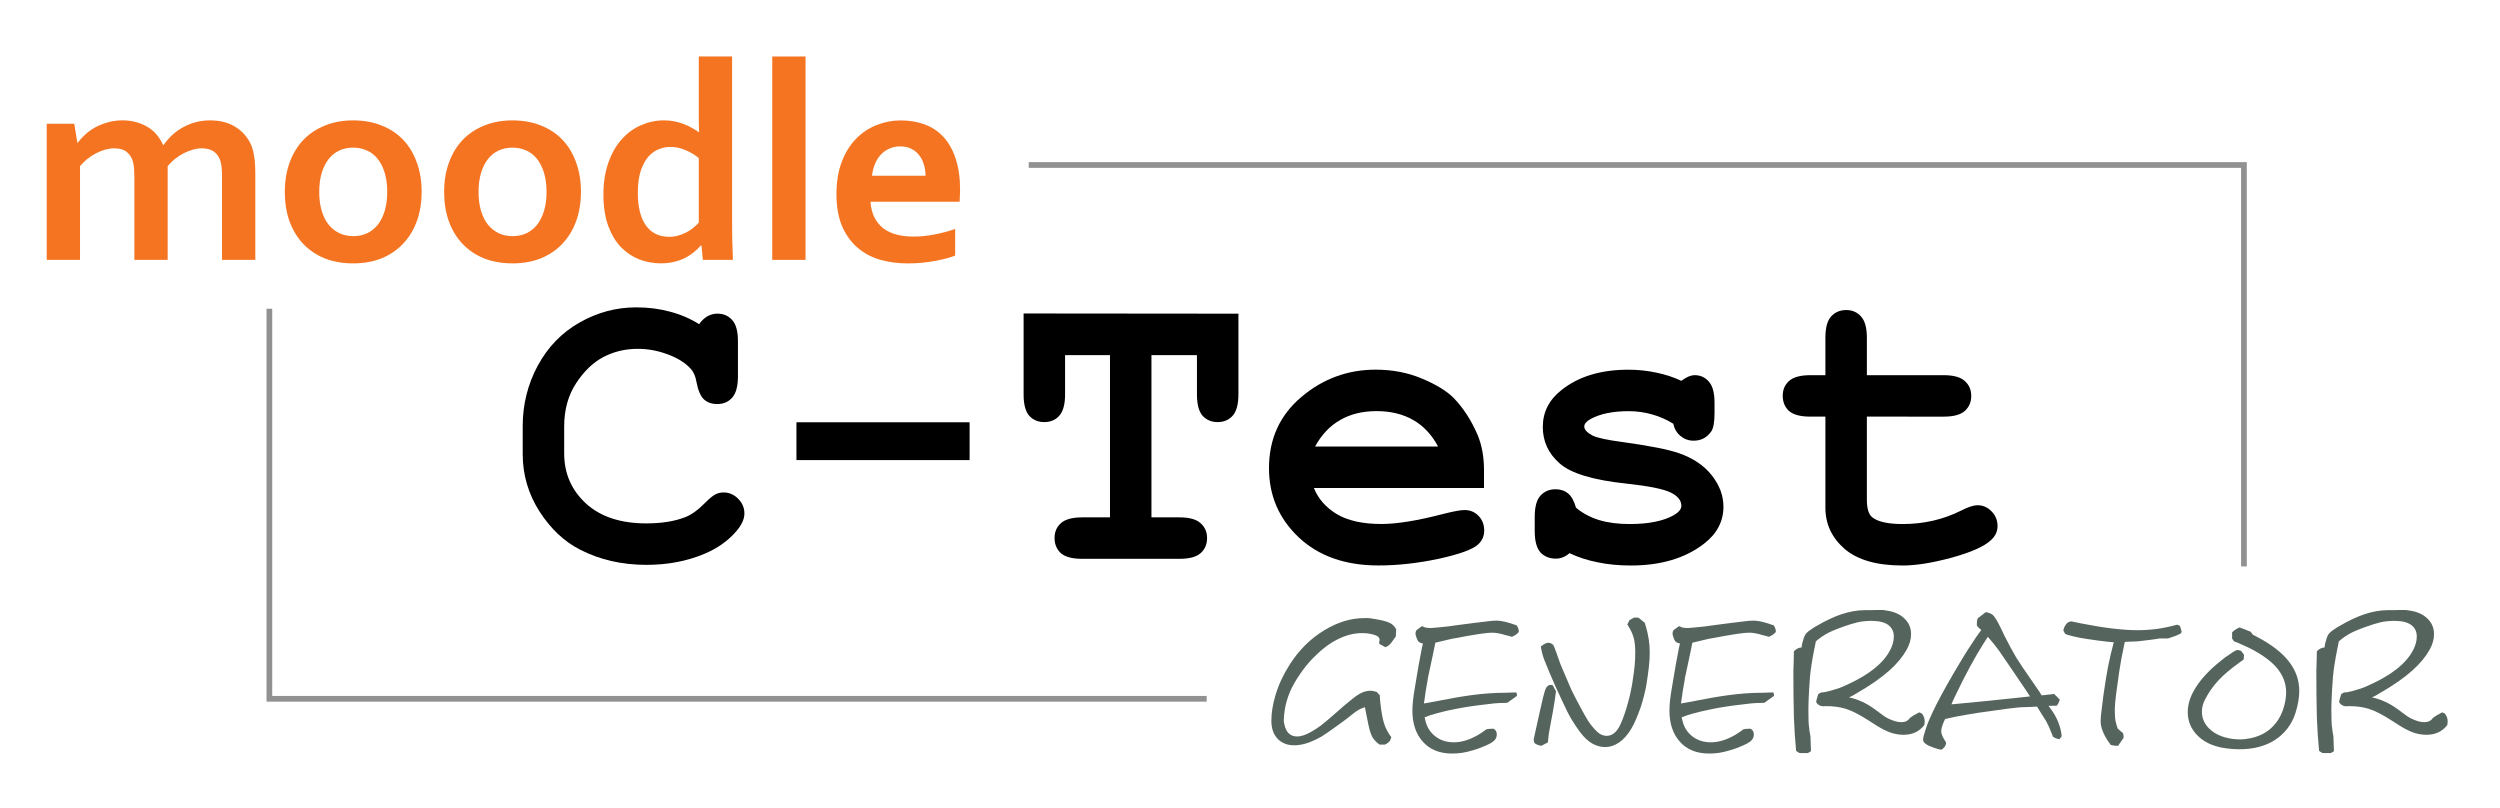
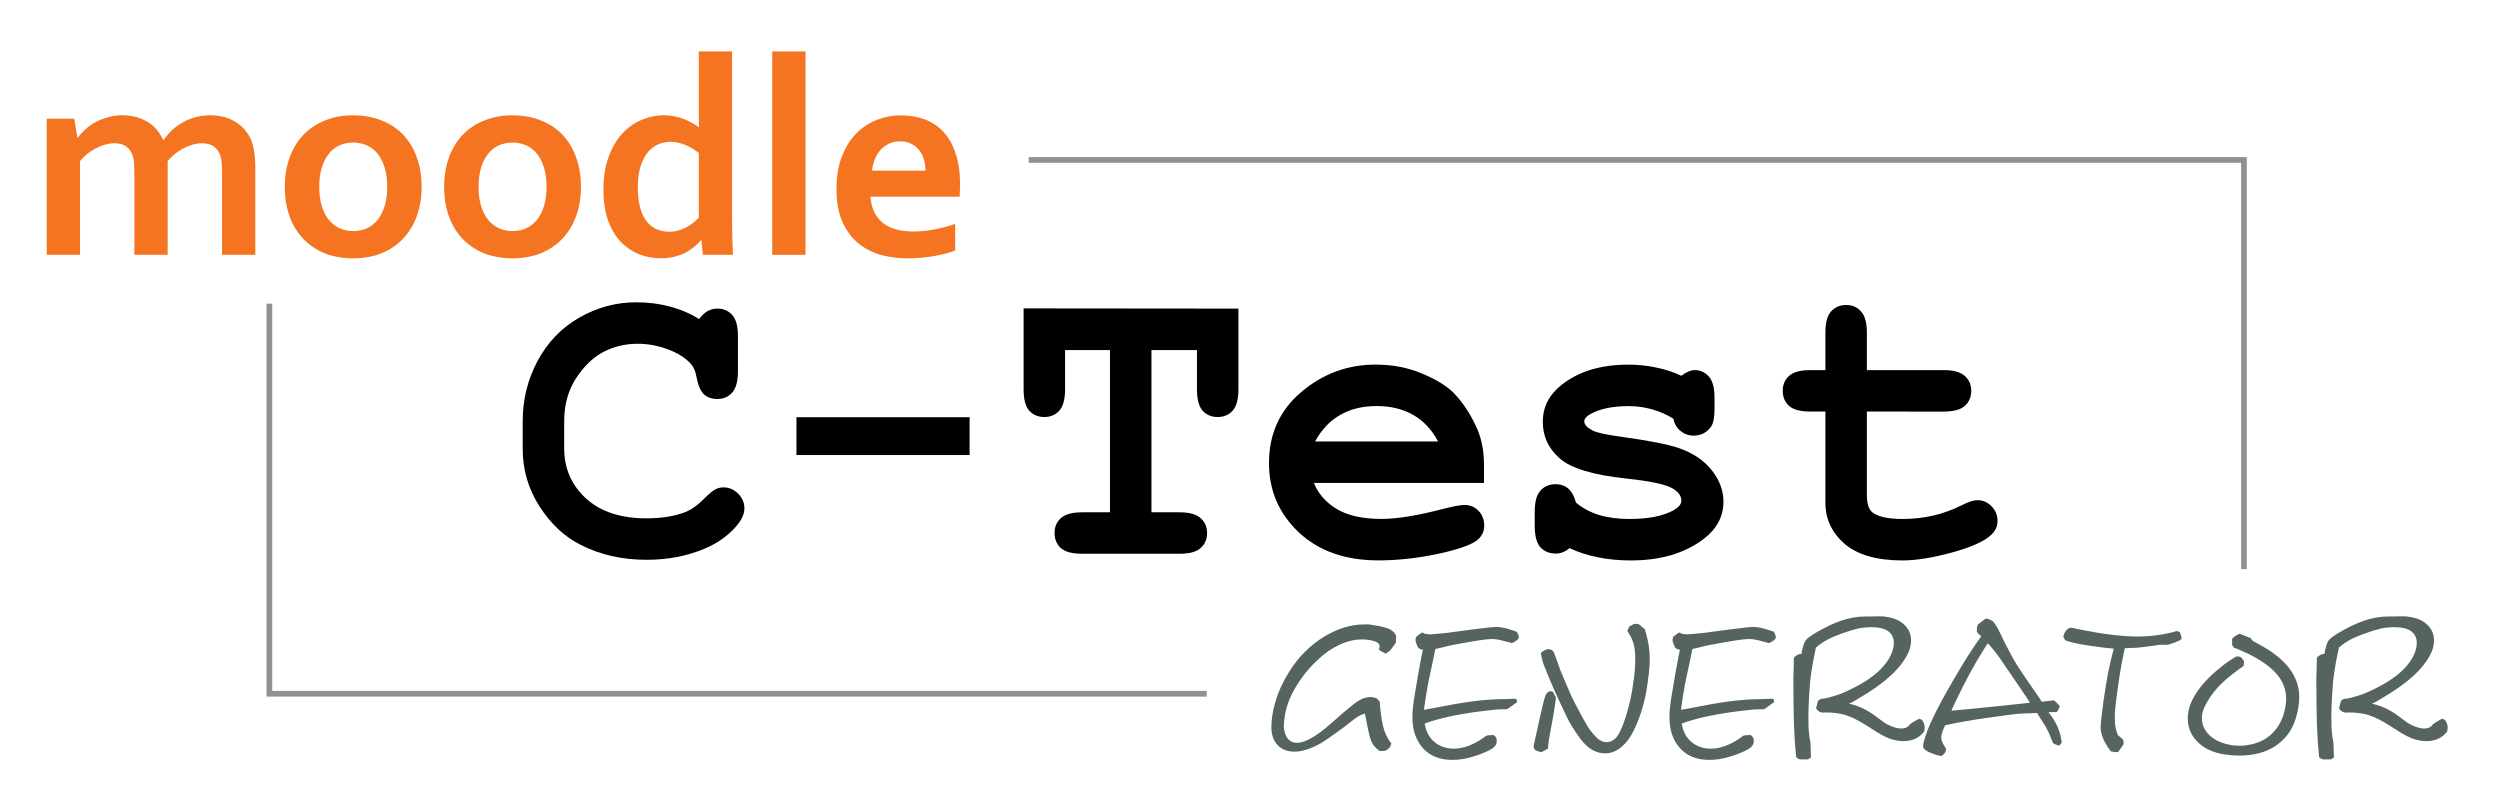
<svg xmlns="http://www.w3.org/2000/svg" width="306.57mm" height="98.995mm" version="1.1" viewBox="0 0 306.57 98.995">
  <g transform="translate(-38.43 -380.3)">
-     <g stroke-width=".265">
-       <g fill="#f47421" aria-label="moodle">
-         <path d="m65.656 402q0-0.534-0.034-0.999t-0.121-0.81q-0.189-0.758-0.741-1.223-0.551-0.465-1.55-0.482-0.534 0-1.102 0.155t-1.137 0.448q-0.551 0.276-1.068 0.689-0.5 0.396-0.913 0.896v11.489h-4.082v-10.163q0-0.534-0.034-0.999t-0.121-0.81q-0.189-0.758-0.741-1.223-0.534-0.465-1.55-0.482-0.534 0-1.102 0.155t-1.137 0.448q-0.551 0.276-1.068 0.689-0.5 0.396-0.913 0.896v11.489h-4.082v-16.692h3.376l0.379 2.325h0.069q0.362-0.517 0.913-1.016 0.551-0.5 1.24-0.878 0.706-0.379 1.533-0.603 0.844-0.241 1.774-0.241 1.654 0 2.963 0.741 1.326 0.723 2.015 2.274h0.069q0.482-0.672 1.068-1.223 0.603-0.551 1.326-0.947 0.723-0.396 1.55-0.62 0.844-0.224 1.792-0.224 1.792 0.017 2.997 0.758 1.223 0.723 1.878 1.998 0.172 0.327 0.293 0.723 0.121 0.379 0.189 0.861 0.086 0.482 0.121 1.068 0.034 0.586 0.034 1.344v10.353h-4.082z" />
-         <path d="m85.913 403.83q0-1.326-0.31-2.343-0.31-1.016-0.861-1.705-0.551-0.689-1.326-1.034t-1.688-0.345q-0.896 0-1.671 0.345-0.758 0.345-1.309 1.034-0.551 0.689-0.861 1.705-0.31 1.016-0.31 2.343t0.31 2.343q0.31 1.016 0.861 1.705 0.568 0.672 1.326 1.034 0.775 0.345 1.688 0.345t1.671-0.345q0.758-0.362 1.309-1.034 0.551-0.689 0.861-1.705 0.31-1.016 0.31-2.343zm4.22 0q0 1.964-0.586 3.583-0.586 1.619-1.688 2.773-1.085 1.154-2.635 1.791-1.55 0.62-3.462 0.62-1.964 0-3.531-0.62-1.55-0.637-2.635-1.791-1.085-1.154-1.671-2.773-0.568-1.619-0.568-3.583t0.586-3.583q0.586-1.619 1.671-2.773 1.102-1.154 2.653-1.774 1.55-0.637 3.462-0.637 1.964 0 3.514 0.637 1.567 0.62 2.653 1.774 1.085 1.154 1.654 2.773 0.586 1.619 0.586 3.583z" />
-         <path d="m105.45 403.83q0-1.326-0.31-2.343-0.31-1.016-0.861-1.705-0.551-0.689-1.326-1.034-0.775-0.345-1.688-0.345-0.896 0-1.671 0.345-0.758 0.345-1.309 1.034-0.551 0.689-0.861 1.705-0.31 1.016-0.31 2.343t0.31 2.343q0.31 1.016 0.861 1.705 0.568 0.672 1.326 1.034 0.775 0.345 1.688 0.345t1.671-0.345q0.758-0.362 1.309-1.034 0.551-0.689 0.861-1.705 0.31-1.016 0.31-2.343zm4.22 0q0 1.964-0.586 3.583-0.586 1.619-1.688 2.773-1.085 1.154-2.635 1.791-1.55 0.62-3.462 0.62-1.964 0-3.531-0.62-1.55-0.637-2.635-1.791-1.085-1.154-1.671-2.773-0.568-1.619-0.568-3.583t0.586-3.583q0.586-1.619 1.671-2.773 1.102-1.154 2.653-1.774 1.55-0.637 3.462-0.637 1.964 0 3.514 0.637 1.567 0.62 2.653 1.774 1.085 1.154 1.654 2.773 0.586 1.619 0.586 3.583z" />
-         <path d="m120.47 409.34q0.603 0 1.137-0.155 0.551-0.155 1.034-0.413 0.482-0.258 0.844-0.568 0.379-0.31 0.637-0.603v-7.924q-0.723-0.586-1.619-0.965-0.896-0.396-1.895-0.396-0.637 0-1.344 0.258-0.689 0.258-1.275 0.878-0.568 0.62-0.965 1.722-0.379 1.102-0.379 2.808 0 2.515 0.965 3.927 0.982 1.413 2.859 1.43zm-8.044-5.185q0-2.188 0.603-3.893 0.603-1.723 1.636-2.877 1.051-1.171 2.394-1.74 1.344-0.586 2.791-0.586 0.672 0 1.275 0.121 0.603 0.121 1.137 0.327 0.534 0.207 0.999 0.465 0.465 0.258 0.861 0.534h0.035q-0.017-0.345-0.035-0.965 0-0.637 0-1.378v-6.942h4.082v19.982q0 1.654 0.034 2.842t0.069 2.119h-3.686l-0.172-1.774h-0.069q-0.362 0.431-0.878 0.844-0.5 0.413-1.12 0.723-0.603 0.293-1.344 0.465-0.723 0.172-1.585 0.172-1.361 0-2.618-0.482-1.24-0.482-2.239-1.481-0.982-1.016-1.585-2.635-0.586-1.636-0.586-3.841z" />
-         <path d="m133.13 412.17v-24.943h4.082v24.943z" />
-         <path d="m150.46 409.31q1.189 0 2.481-0.241t2.618-0.689v3.256q-0.792 0.345-2.429 0.655-1.636 0.31-3.393 0.31-1.774 0-3.376-0.448-1.585-0.465-2.773-1.481t-1.895-2.635q-0.689-1.619-0.689-3.927 0-2.274 0.655-3.979t1.757-2.825 2.515-1.671q1.43-0.568 2.946-0.568 1.585 0 2.911 0.482 1.344 0.482 2.308 1.516 0.982 1.034 1.516 2.67 0.551 1.619 0.551 3.841-0.017 0.861-0.052 1.464h-10.938q0.086 1.154 0.517 1.981 0.431 0.81 1.12 1.326 0.706 0.5 1.636 0.741 0.93 0.224 2.015 0.224zm-1.636-11.059q-0.775 0-1.378 0.293-0.603 0.276-1.051 0.775-0.431 0.482-0.689 1.137-0.258 0.655-0.345 1.395h6.563q0-0.741-0.207-1.395-0.189-0.655-0.586-1.137-0.379-0.5-0.965-0.775-0.568-0.293-1.344-0.293z" />
-       </g>
-       <g aria-label="C-Test">
-         <path d="m124.16 420.05q0.471-0.645 1.017-0.967 0.571-0.322 1.215-0.322 1.116 0 1.811 0.769 0.719 0.769 0.719 2.604v4.316q0 1.835-0.719 2.629-0.695 0.769-1.811 0.769-1.017 0-1.637-0.571-0.62-0.571-0.918-2.133-0.174-1.042-0.695-1.612-1.017-1.116-2.853-1.786-1.811-0.67-3.646-0.67-2.282 0-4.192 0.992-1.91 0.992-3.373 3.225-1.464 2.232-1.464 5.308v3.299q0 3.671 2.654 6.127 2.679 2.456 7.417 2.456 2.828 0 4.787-0.769 1.141-0.446 2.431-1.761 0.794-0.794 1.24-1.017 0.446-0.248 1.017-0.248 1.017 0 1.786 0.769 0.769 0.769 0.769 1.811 0 1.042-1.042 2.232-1.513 1.736-3.894 2.728-3.2 1.339-7.069 1.339-4.514 0-8.136-1.86-2.927-1.488-4.986-4.688-2.059-3.225-2.059-7.02v-3.448q0-3.969 1.835-7.392 1.86-3.448 5.135-5.308 3.274-1.86 6.945-1.86 2.208 0 4.118 0.521 1.935 0.496 3.597 1.538z" />
-         <path d="m157.33 436.72h-21.233v-4.638h21.233z" />
-         <path d="m179.63 423.85v19.893h3.423q1.836 0 2.604 0.719 0.794 0.695 0.794 1.835 0 1.116-0.794 1.836-0.769 0.695-2.604 0.695h-11.906q-1.836 0-2.629-0.695-0.769-0.719-0.769-1.86 0-1.116 0.769-1.811 0.794-0.719 2.629-0.719h3.398v-19.893h-5.507v4.812q0 1.836-0.719 2.629-0.695 0.769-1.836 0.769-1.116 0-1.836-0.769-0.695-0.794-0.695-2.629v-9.922l26.343 0.025v9.897q0 1.836-0.719 2.629-0.695 0.769-1.835 0.769-1.116 0-1.836-0.769-0.695-0.794-0.695-2.629v-4.812z" />
-         <path d="m220.41 440.14h-20.861q0.794 1.984 2.803 3.2 2.034 1.215 5.482 1.215 2.828 0 7.516-1.215 1.935-0.496 2.679-0.496 1.017 0 1.712 0.719t0.695 1.811q0 0.992-0.744 1.687-0.992 0.918-4.837 1.761-3.845 0.819-7.392 0.819-6.102 0-9.773-3.448-3.646-3.448-3.646-8.483 0-5.358 3.944-8.706 3.969-3.373 9.128-3.373 3.101 0 5.68 1.091 2.604 1.091 3.869 2.356 1.786 1.836 2.952 4.539 0.794 1.885 0.794 4.366zm-5.631-5.085q-1.166-2.183-3.051-3.249-1.885-1.091-4.49-1.091-2.58 0-4.465 1.091-1.885 1.067-3.076 3.249z" />
-         <path d="m243.62 432.26q-1.24-0.769-2.604-1.141-1.364-0.397-2.853-0.397-2.952 0-4.688 0.967-0.769 0.422-0.769 0.918 0 0.571 1.042 1.116 0.794 0.397 3.547 0.769 5.06 0.695 7.045 1.389 2.604 0.918 4.018 2.728 1.414 1.811 1.414 3.82 0 2.728-2.406 4.564-3.448 2.654-8.954 2.654-2.208 0-4.093-0.397-1.86-0.372-3.423-1.116-0.372 0.322-0.794 0.496-0.422 0.174-0.868 0.174-1.191 0-1.91-0.769-0.695-0.794-0.695-2.629v-1.712q0-1.835 0.695-2.604 0.719-0.794 1.86-0.794 0.918 0 1.538 0.521 0.62 0.496 0.967 1.736 1.166 0.992 2.803 1.513 1.637 0.496 3.77 0.496 3.498 0 5.432-1.091 0.918-0.546 0.918-1.141 0-0.992-1.315-1.637-1.315-0.645-5.432-1.091-6.127-0.645-8.186-2.481-2.059-1.811-2.059-4.465 0-2.728 2.307-4.539 3.125-2.481 8.186-2.481 1.761 0 3.373 0.347 1.637 0.322 3.125 1.017 0.471-0.347 0.868-0.521 0.422-0.174 0.769-0.174 1.042 0 1.736 0.794 0.695 0.769 0.695 2.604v1.24q0 1.662-0.397 2.257-0.794 1.141-2.158 1.141-0.918 0-1.612-0.571-0.695-0.571-0.893-1.513z" />
-         <path d="m267.36 431.39v10.195q0 1.637 0.67 2.158 1.042 0.819 3.721 0.819 3.894 0 7.193-1.662 1.265-0.645 1.984-0.645 0.992 0 1.712 0.744 0.744 0.744 0.744 1.811 0 0.992-0.794 1.712-1.215 1.166-4.812 2.158-3.572 0.967-6.027 0.967-4.738 0-7.119-2.034-2.356-2.059-2.356-5.035v-11.187h-1.835q-1.836 0-2.629-0.695-0.769-0.719-0.769-1.86 0-1.116 0.769-1.811 0.794-0.719 2.629-0.719h1.835v-4.589q0-1.836 0.695-2.604 0.719-0.794 1.86-0.794 1.116 0 1.811 0.794 0.719 0.769 0.719 2.604v4.589h9.401q1.836 0 2.604 0.719 0.794 0.695 0.794 1.836 0 1.116-0.794 1.836-0.769 0.695-2.604 0.695z" />
-       </g>
-       <g aria-label="GENERATOR" style="fill: #56645e;">
+     <g transform="translate(0 -.62134)" fill="#f47421" stroke-width=".265" aria-label="moodle">
+       <path d="m65.656 402q0-0.534-0.034-0.999t-0.121-0.81q-0.189-0.758-0.741-1.223-0.551-0.465-1.55-0.482-0.534 0-1.102 0.155t-1.137 0.448q-0.551 0.276-1.068 0.689-0.5 0.396-0.913 0.896v11.489h-4.082v-10.163q0-0.534-0.034-0.999t-0.121-0.81q-0.189-0.758-0.741-1.223-0.534-0.465-1.55-0.482-0.534 0-1.102 0.155t-1.137 0.448q-0.551 0.276-1.068 0.689-0.5 0.396-0.913 0.896v11.489h-4.082v-16.692h3.376l0.379 2.325h0.069q0.362-0.517 0.913-1.016 0.551-0.5 1.24-0.878 0.706-0.379 1.533-0.603 0.844-0.241 1.774-0.241 1.654 0 2.963 0.741 1.326 0.723 2.015 2.274h0.069q0.482-0.672 1.068-1.223 0.603-0.551 1.326-0.947 0.723-0.396 1.55-0.62 0.844-0.224 1.792-0.224 1.792 0.017 2.997 0.758 1.223 0.723 1.878 1.998 0.172 0.327 0.293 0.723 0.121 0.379 0.189 0.861 0.086 0.482 0.121 1.068 0.034 0.586 0.034 1.344v10.353h-4.082z" />
+       <path d="m85.913 403.83q0-1.326-0.31-2.343-0.31-1.016-0.861-1.705-0.551-0.689-1.326-1.034t-1.688-0.345q-0.896 0-1.671 0.345-0.758 0.345-1.309 1.034-0.551 0.689-0.861 1.705-0.31 1.016-0.31 2.343t0.31 2.343q0.31 1.016 0.861 1.705 0.568 0.672 1.326 1.034 0.775 0.345 1.688 0.345t1.671-0.345q0.758-0.362 1.309-1.034 0.551-0.689 0.861-1.705 0.31-1.016 0.31-2.343zm4.22 0q0 1.964-0.586 3.583-0.586 1.619-1.688 2.773-1.085 1.154-2.635 1.791-1.55 0.62-3.462 0.62-1.964 0-3.531-0.62-1.55-0.637-2.635-1.791-1.085-1.154-1.671-2.773-0.568-1.619-0.568-3.583t0.586-3.583q0.586-1.619 1.671-2.773 1.102-1.154 2.653-1.774 1.55-0.637 3.462-0.637 1.964 0 3.514 0.637 1.567 0.62 2.653 1.774 1.085 1.154 1.654 2.773 0.586 1.619 0.586 3.583z" />
+       <path d="m105.45 403.83q0-1.326-0.31-2.343-0.31-1.016-0.861-1.705-0.551-0.689-1.326-1.034-0.775-0.345-1.688-0.345-0.896 0-1.671 0.345-0.758 0.345-1.309 1.034-0.551 0.689-0.861 1.705-0.31 1.016-0.31 2.343t0.31 2.343q0.31 1.016 0.861 1.705 0.568 0.672 1.326 1.034 0.775 0.345 1.688 0.345t1.671-0.345q0.758-0.362 1.309-1.034 0.551-0.689 0.861-1.705 0.31-1.016 0.31-2.343zm4.22 0q0 1.964-0.586 3.583-0.586 1.619-1.688 2.773-1.085 1.154-2.635 1.791-1.55 0.62-3.462 0.62-1.964 0-3.531-0.62-1.55-0.637-2.635-1.791-1.085-1.154-1.671-2.773-0.568-1.619-0.568-3.583t0.586-3.583q0.586-1.619 1.671-2.773 1.102-1.154 2.653-1.774 1.55-0.637 3.462-0.637 1.964 0 3.514 0.637 1.567 0.62 2.653 1.774 1.085 1.154 1.654 2.773 0.586 1.619 0.586 3.583z" />
+       <path d="m120.47 409.34q0.603 0 1.137-0.155 0.551-0.155 1.034-0.413 0.482-0.258 0.844-0.568 0.379-0.31 0.637-0.603v-7.924q-0.723-0.586-1.619-0.965-0.896-0.396-1.895-0.396-0.637 0-1.344 0.258-0.689 0.258-1.275 0.878-0.568 0.62-0.965 1.722-0.379 1.102-0.379 2.808 0 2.515 0.965 3.927 0.982 1.413 2.859 1.43zm-8.044-5.185q0-2.188 0.603-3.893 0.603-1.723 1.636-2.877 1.051-1.171 2.394-1.74 1.344-0.586 2.791-0.586 0.672 0 1.275 0.121 0.603 0.121 1.137 0.327 0.534 0.207 0.999 0.465 0.465 0.258 0.861 0.534h0.035q-0.017-0.345-0.035-0.965 0-0.637 0-1.378v-6.942h4.082v19.982q0 1.654 0.034 2.842t0.069 2.119h-3.686l-0.172-1.774h-0.069q-0.362 0.431-0.878 0.844-0.5 0.413-1.12 0.723-0.603 0.293-1.344 0.465-0.723 0.172-1.585 0.172-1.361 0-2.618-0.482-1.24-0.482-2.239-1.481-0.982-1.016-1.585-2.635-0.586-1.636-0.586-3.841z" />
+       <path d="m133.13 412.17v-24.943h4.082v24.943z" />
+       <path d="m150.46 409.31q1.189 0 2.481-0.241t2.618-0.689v3.256q-0.792 0.345-2.429 0.655-1.636 0.31-3.393 0.31-1.774 0-3.376-0.448-1.585-0.465-2.773-1.481t-1.895-2.635q-0.689-1.619-0.689-3.927 0-2.274 0.655-3.979t1.757-2.825 2.515-1.671q1.43-0.568 2.946-0.568 1.585 0 2.911 0.482 1.344 0.482 2.308 1.516 0.982 1.034 1.516 2.67 0.551 1.619 0.551 3.841-0.017 0.861-0.052 1.464h-10.938q0.086 1.154 0.517 1.981 0.431 0.81 1.12 1.326 0.706 0.5 1.636 0.741 0.93 0.224 2.015 0.224zm-1.636-11.059q-0.775 0-1.378 0.293-0.603 0.276-1.051 0.775-0.431 0.482-0.689 1.137-0.258 0.655-0.345 1.395h6.563q0-0.741-0.207-1.395-0.189-0.655-0.586-1.137-0.379-0.5-0.965-0.775-0.568-0.293-1.344-0.293z" />
+     </g>
+     <g transform="translate(0 -.62134)" stroke-width=".265" aria-label="C-Test">
+       <path d="m124.16 420.05q0.471-0.645 1.017-0.967 0.571-0.322 1.215-0.322 1.116 0 1.811 0.769 0.719 0.769 0.719 2.604v4.316q0 1.835-0.719 2.629-0.695 0.769-1.811 0.769-1.017 0-1.637-0.571-0.62-0.571-0.918-2.133-0.174-1.042-0.695-1.612-1.017-1.116-2.853-1.786-1.811-0.67-3.646-0.67-2.282 0-4.192 0.992-1.91 0.992-3.373 3.225-1.464 2.232-1.464 5.308v3.299q0 3.671 2.654 6.127 2.679 2.456 7.417 2.456 2.828 0 4.787-0.769 1.141-0.446 2.431-1.761 0.794-0.794 1.24-1.017 0.446-0.248 1.017-0.248 1.017 0 1.786 0.769 0.769 0.769 0.769 1.811 0 1.042-1.042 2.232-1.513 1.736-3.894 2.728-3.2 1.339-7.069 1.339-4.514 0-8.136-1.86-2.927-1.488-4.986-4.688-2.059-3.225-2.059-7.02v-3.448q0-3.969 1.835-7.392 1.86-3.448 5.135-5.308 3.274-1.86 6.945-1.86 2.208 0 4.118 0.521 1.935 0.496 3.597 1.538z" />
+       <path d="m157.33 436.72h-21.233v-4.638h21.233z" />
+       <path d="m179.63 423.85v19.893h3.423q1.836 0 2.604 0.719 0.794 0.695 0.794 1.835 0 1.116-0.794 1.836-0.769 0.695-2.604 0.695h-11.906q-1.836 0-2.629-0.695-0.769-0.719-0.769-1.86 0-1.116 0.769-1.811 0.794-0.719 2.629-0.719h3.398v-19.893h-5.507v4.812q0 1.836-0.719 2.629-0.695 0.769-1.836 0.769-1.116 0-1.836-0.769-0.695-0.794-0.695-2.629v-9.922l26.343 0.025v9.897q0 1.836-0.719 2.629-0.695 0.769-1.835 0.769-1.116 0-1.836-0.769-0.695-0.794-0.695-2.629v-4.812z" />
+       <path d="m220.41 440.14h-20.861q0.794 1.984 2.803 3.2 2.034 1.215 5.482 1.215 2.828 0 7.516-1.215 1.935-0.496 2.679-0.496 1.017 0 1.712 0.719t0.695 1.811q0 0.992-0.744 1.687-0.992 0.918-4.837 1.761-3.845 0.819-7.392 0.819-6.102 0-9.773-3.448-3.646-3.448-3.646-8.483 0-5.358 3.944-8.706 3.969-3.373 9.128-3.373 3.101 0 5.68 1.091 2.604 1.091 3.869 2.356 1.786 1.836 2.952 4.539 0.794 1.885 0.794 4.366zm-5.631-5.085q-1.166-2.183-3.051-3.249-1.885-1.091-4.49-1.091-2.58 0-4.465 1.091-1.885 1.067-3.076 3.249z" />
+       <path d="m243.62 432.26q-1.24-0.769-2.604-1.141-1.364-0.397-2.853-0.397-2.952 0-4.688 0.967-0.769 0.422-0.769 0.918 0 0.571 1.042 1.116 0.794 0.397 3.547 0.769 5.06 0.695 7.045 1.389 2.604 0.918 4.018 2.728 1.414 1.811 1.414 3.82 0 2.728-2.406 4.564-3.448 2.654-8.954 2.654-2.208 0-4.093-0.397-1.86-0.372-3.423-1.116-0.372 0.322-0.794 0.496-0.422 0.174-0.868 0.174-1.191 0-1.91-0.769-0.695-0.794-0.695-2.629v-1.712q0-1.835 0.695-2.604 0.719-0.794 1.86-0.794 0.918 0 1.538 0.521 0.62 0.496 0.967 1.736 1.166 0.992 2.803 1.513 1.637 0.496 3.77 0.496 3.498 0 5.432-1.091 0.918-0.546 0.918-1.141 0-0.992-1.315-1.637-1.315-0.645-5.432-1.091-6.127-0.645-8.186-2.481-2.059-1.811-2.059-4.465 0-2.728 2.307-4.539 3.125-2.481 8.186-2.481 1.761 0 3.373 0.347 1.637 0.322 3.125 1.017 0.471-0.347 0.868-0.521 0.422-0.174 0.769-0.174 1.042 0 1.736 0.794 0.695 0.769 0.695 2.604v1.24q0 1.662-0.397 2.257-0.794 1.141-2.158 1.141-0.918 0-1.612-0.571-0.695-0.571-0.893-1.513z" />
+       <path d="m267.36 431.39v10.195q0 1.637 0.67 2.158 1.042 0.819 3.721 0.819 3.894 0 7.193-1.662 1.265-0.645 1.984-0.645 0.992 0 1.712 0.744 0.744 0.744 0.744 1.811 0 0.992-0.794 1.712-1.215 1.166-4.812 2.158-3.572 0.967-6.027 0.967-4.738 0-7.119-2.034-2.356-2.059-2.356-5.035v-11.187h-1.835q-1.836 0-2.629-0.695-0.769-0.719-0.769-1.86 0-1.116 0.769-1.811 0.794-0.719 2.629-0.719h1.835v-4.589q0-1.836 0.695-2.604 0.719-0.794 1.86-0.794 1.116 0 1.811 0.794 0.719 0.769 0.719 2.604v4.589h9.401q1.836 0 2.604 0.719 0.794 0.695 0.794 1.836 0 1.116-0.794 1.836-0.769 0.695-2.604 0.695z" />
+     </g>
+     <g>
+       <g transform="translate(0 .77667)" fill="#56645e" stroke-width=".265" aria-label="GENERATOR">
        <path d="m209.64 457.47-0.042 0.868-0.572 0.804-0.212 0.233-0.127 0.085-0.148 0.106-0.106 0.042-0.106 0.064-0.762-0.423-0.021-0.169 0.042-0.127q0.085-0.402-0.191-0.593-0.254-0.212-1.079-0.36-0.423-0.064-0.868-0.064-1.46 0-2.985 0.762-1.503 0.741-3.069 2.349-0.868 0.91-1.566 1.947-0.783 1.143-1.228 2.18-0.423 1.037-0.593 1.99-0.148 0.931-0.148 1.397 0 0.296 0.064 0.529 0.296 1.524 1.587 1.524 0.72 0 1.778-0.614 0.593-0.339 1.101-0.72t1.524-1.27l1.206-1.058 0.275-0.233 0.826-0.677q0.995-0.826 1.714-0.974 0.296-0.064 0.529-0.064 0.127 0 0.275 0.021 0.042 0 0.296 0.064l0.254 0.085 0.064 0.085 0.085 0.106 0.085 0.085 0.106 0.085 0.021 0.423 0.064 0.656q0.169 1.545 0.466 2.477 0.318 0.91 0.868 1.609l-0.169 0.445-0.254 0.254-0.36 0.212h-0.656q-0.55-0.381-0.868-0.889-0.296-0.529-0.508-1.566l-0.36-1.778-0.064-0.36q-0.318 0.106-0.55 0.212-0.233 0.106-0.635 0.381l-0.889 0.699-0.381 0.296-0.931 0.677q-1.27 0.931-1.968 1.355-0.699 0.402-1.418 0.677-1.016 0.381-1.863 0.381-1.312 0-2.074-0.804-0.762-0.804-0.762-2.201 0-1.439 0.487-3.09 0.572-1.947 1.736-3.768 1.693-2.688 4.276-4.255 2.455-1.482 4.889-1.482 0.275 0 0.466 0 0.212 0 0.656 0.085 1.397 0.212 1.968 0.487 0.572 0.275 0.826 0.804z" />
        <path d="m212.92 459.2q-0.318-0.021-0.55-0.233l-0.064-0.085-0.042-0.085-0.064-0.127-0.106-0.296q-0.085-0.233-0.085-0.402 0-0.212 0.127-0.402l0.635-0.466h0.148l0.127 0.085q0.296 0.127 0.826 0.127l0.508-0.042 0.254-0.021 0.868-0.085 0.593-0.064 0.593-0.085 2.561-0.339 0.381-0.042 1.397-0.169q0.55-0.064 0.931-0.064 0.741 0 1.99 0.423l0.487 0.169 0.169 0.339 0.085 0.36-0.064 0.169-0.191 0.169q-0.106 0.085-0.191 0.148-0.064 0.042-0.402 0.212l-0.36-0.106-0.593-0.148-0.275-0.085q-0.381-0.085-0.635-0.127t-0.635-0.042q-0.91 0-4.36 0.656-0.55 0.085-1.122 0.233-0.55 0.127-1.418 0.339l-0.254 1.249-0.656 3.069-0.064 0.423q-0.191 0.974-0.423 2.709l0.953-0.169q3.09-0.614 4.847-0.847 2.18-0.296 4.149-0.296l1.228-0.042 0.127 0.021 0.064 0.042 0.042 0.36-1.185 0.847-0.339 0.021h-0.212q-0.572 0-1.143 0.064-0.55 0.064-0.889 0.106-2.095 0.233-3.81 0.572-1.693 0.339-2.985 0.741l-0.296 0.106-0.466 0.169 0.064 0.275q0.254 1.27 1.206 2.032t2.307 0.762q1.418 0 2.985-0.91l0.593-0.381 0.233-0.169 0.169-0.127q0.148-0.042 0.423-0.064 0.296-0.021 0.445-0.021 0.423 0.191 0.423 0.72 0 0.148-0.064 0.36-0.064 0.191-0.233 0.36-0.148 0.169-0.529 0.381-0.148 0.085-0.529 0.254-0.804 0.36-1.566 0.572-0.762 0.233-1.355 0.318-0.593 0.085-1.206 0.085-2.286 0-3.577-1.439t-1.291-3.81q0-1.101 0.296-2.794 0.296-1.714 0.487-2.879l0.296-1.566 0.085-0.445z" />
        <path d="m226.53 470.83 0.699-3.154q0.487-2.244 0.699-2.815 0.233-0.572 0.656-0.572 0.191 0 0.296 0.085l0.064 0.148 0.085 0.169 0.212 0.381-0.169 1.206q-0.233 1.46-0.445 2.519-0.191 1.037-0.275 1.524l-0.106 1.016-0.804 0.423-0.127-0.021q-0.487-0.127-0.656-0.275-0.148-0.127-0.148-0.445v-0.106zm0.847-11.24 0.106-0.085q0.466-0.381 0.826-0.381 0.254 0 0.508 0.191l0.106 0.106 0.148 0.339 0.085 0.233 0.127 0.339 0.487 1.376 0.699 1.651q0.402 0.953 0.677 1.566 0.296 0.614 0.487 0.974 0.762 1.46 1.206 2.223 0.381 0.677 0.614 0.974 0.529 0.677 0.847 0.953 0.55 0.487 1.143 0.487 1.037 0 1.672-1.355 0.529-1.101 1.016-2.942 0.169-0.614 0.296-1.27 0.148-0.656 0.233-1.333 0.169-1.058 0.233-1.799 0.064-0.741 0.064-1.524 0-1.122-0.191-1.799-0.191-0.699-0.635-1.397l-0.064-0.127-0.085-0.106 0.275-0.55 0.55-0.296q0.36-0.042 0.593 0.042l0.72 0.593 0.127 0.402q0.233 0.783 0.36 1.587 0.127 0.783 0.127 1.693 0 0.783-0.106 1.736-0.106 0.931-0.318 2.265-0.127 0.677-0.296 1.333-0.169 0.656-0.381 1.312-0.614 1.757-1.164 2.667-0.635 1.079-1.482 1.672-0.826 0.572-1.714 0.572-0.826 0-1.609-0.445-0.762-0.445-1.46-1.376-0.614-0.826-1.079-1.609-0.466-0.783-1.122-2.223l-0.572-1.228-0.318-0.699-0.677-1.566q-0.55-1.312-0.656-1.609-0.275-0.741-0.402-1.566z" />
        <path d="m244.44 459.2q-0.318-0.021-0.55-0.233l-0.064-0.085-0.042-0.085-0.064-0.127-0.106-0.296q-0.085-0.233-0.085-0.402 0-0.212 0.127-0.402l0.635-0.466h0.148l0.127 0.085q0.296 0.127 0.826 0.127l0.508-0.042 0.254-0.021 0.868-0.085 0.593-0.064 0.593-0.085 2.561-0.339 0.381-0.042 1.397-0.169q0.55-0.064 0.931-0.064 0.741 0 1.99 0.423l0.487 0.169 0.169 0.339 0.085 0.36-0.064 0.169-0.191 0.169q-0.106 0.085-0.191 0.148-0.064 0.042-0.402 0.212l-0.36-0.106-0.593-0.148-0.275-0.085q-0.381-0.085-0.635-0.127t-0.635-0.042q-0.91 0-4.36 0.656-0.55 0.085-1.122 0.233-0.55 0.127-1.418 0.339l-0.254 1.249-0.656 3.069-0.064 0.423q-0.191 0.974-0.423 2.709l0.953-0.169q3.09-0.614 4.847-0.847 2.18-0.296 4.149-0.296l1.228-0.042 0.127 0.021 0.064 0.042 0.042 0.36-1.185 0.847-0.339 0.021h-0.212q-0.572 0-1.143 0.064-0.55 0.064-0.889 0.106-2.095 0.233-3.81 0.572-1.693 0.339-2.985 0.741l-0.296 0.106-0.466 0.169 0.064 0.275q0.254 1.27 1.206 2.032 0.953 0.762 2.307 0.762 1.418 0 2.985-0.91l0.593-0.381 0.233-0.169 0.169-0.127q0.148-0.042 0.423-0.064 0.296-0.021 0.445-0.021 0.423 0.191 0.423 0.72 0 0.148-0.064 0.36-0.064 0.191-0.233 0.36-0.148 0.169-0.529 0.381-0.148 0.085-0.529 0.254-0.804 0.36-1.566 0.572-0.762 0.233-1.355 0.318-0.593 0.085-1.206 0.085-2.286 0-3.577-1.439t-1.291-3.81q0-1.101 0.296-2.794 0.296-1.714 0.487-2.879l0.296-1.566 0.085-0.445z" />
        <path d="m258.41 460.18q0.275-0.318 0.677-0.445l0.275-0.042v-0.106l0.021-0.106 0.042-0.254q0.191-0.783 0.381-1.101 0.212-0.318 0.677-0.614l0.402-0.275 0.296-0.169q1.63-0.953 2.985-1.418 1.545-0.529 2.963-0.529 0.381 0 0.762 0t0.741-0.021q0.318 0 0.55 0 0.233 0 0.677 0.085 1.376 0.212 2.138 0.995 0.783 0.762 0.783 1.884 0 0.953-0.55 1.926-0.741 1.312-2.095 2.519-1.482 1.333-3.937 2.752l-0.614 0.36-0.169 0.085-0.254 0.106q0.529 0.106 1.143 0.339 0.635 0.233 1.228 0.593 0.614 0.36 1.947 1.376l0.423 0.254q0.995 0.487 1.672 0.487 0.72 0 1.058-0.508 0.233-0.191 0.529-0.36 0.318-0.191 0.614-0.339l0.339 0.148q0.339 0.445 0.339 0.953l-0.042 0.445q-0.91 1.206-2.561 1.206-0.741 0-1.545-0.254-0.783-0.275-1.672-0.826l-1.164-0.741q-1.587-1.016-2.667-1.355-1.058-0.339-2.455-0.339l-0.423 0.021-0.254-0.064q-0.318-0.106-0.529-0.445 0.021-0.212 0.106-0.487 0.085-0.275 0.148-0.487l0.191-0.127 0.169-0.085 0.169-0.021h0.148q0.339-0.064 0.593-0.127 0.275-0.064 0.868-0.254 0.614-0.191 0.783-0.275 0.191-0.085 0.656-0.296 2.455-1.122 3.873-2.455 1.291-1.228 1.693-2.561 0.127-0.445 0.127-0.868 0-0.91-0.677-1.418-0.677-0.508-2.095-0.508-0.423 0-0.995 0.064-0.55 0.042-1.566 0.36-1.757 0.572-2.646 1.016-0.868 0.445-1.587 1.079l-0.042 0.254-0.148 0.72q-0.402 1.99-0.529 3.429l-0.042 0.656-0.064 0.889q-0.085 1.736-0.085 2.371 0 0.783 0.021 1.439 0.021 0.635 0.085 0.91l0.021 0.275 0.127 0.699 0.042 1.228 0.021 0.593-0.381 0.233h-0.804l-0.254-0.021-0.212-0.127-0.169-0.127q-0.191-1.863-0.275-4.149-0.064-2.307-0.064-5.609l0.042-1.312z" />
        <path d="m281.39 457.55-0.127-0.106-0.127-0.106-0.169-0.169-0.127-0.212q0-0.275 0.021-0.466t0.106-0.381l0.974-0.741q0.508 0.064 0.889 0.36 0.191 0.212 0.36 0.487 0.191 0.275 0.635 1.185l0.423 0.889q0.804 1.587 1.418 2.625 0.635 1.016 1.714 2.561l1.185 1.714 0.064 0.127 0.169 0.254 1.545-0.169 0.148 0.169 0.169 0.148 0.169 0.191 0.191 0.191-0.191 0.487-0.191 0.254h-0.508l-0.254 0.021-0.254-0.021 0.191 0.254q1.27 1.672 1.439 3.493l-0.275 0.36q-0.466-0.064-0.804-0.318l-0.085-0.233-0.106-0.254q-0.275-0.762-0.677-1.482l-0.127-0.191-0.677-1.079-0.275-0.445-0.783 0.042-0.614 0.021q-0.804 0-2.349 0.212-0.91 0.127-1.799 0.254-1.799 0.233-3.09 0.466-1.291 0.212-2.646 0.529l-0.021 0.064-0.127 0.275q-0.318 0.741-0.318 1.143 0 0.466 0.402 1.079l0.191 0.318q0 0.318-0.191 0.55t-0.381 0.339l-0.212-0.042-0.339-0.085-0.402-0.127q-1.291-0.445-1.291-0.953 0-0.233 0.085-0.55 0.169-0.55 0.275-0.889 0.339-1.058 1.291-2.942 1.122-2.201 2.921-5.186 0.55-0.931 0.953-1.545 0.402-0.614 0.931-1.418l0.296-0.423zm-2.963 9.059 4.149-0.402 4.022-0.423 0.762-0.085-0.296-0.466-0.254-0.381-1.566-2.307q-0.847-1.228-1.693-2.477-0.55-0.762-1.355-1.672l-0.275 0.423-0.233 0.36q-1.651 2.603-3.471 6.413l-0.318 0.677-0.169 0.402 0.487-0.042z" />
        <path d="m291.45 457.62q0.064-0.296 0.169-0.508 0.127-0.233 0.318-0.423 0.233-0.169 0.508-0.191l1.101 0.233q4.255 0.847 7.006 0.847 2.498 0 4.847-0.677l0.085 0.042 0.085 0.021 0.169 0.085 0.064 0.148 0.042 0.148 0.064 0.233 0.064 0.212-0.169 0.233-0.275 0.106-0.254 0.127-0.995 0.339h-1.037l-0.529 0.085-0.466 0.064q-1.143 0.148-1.566 0.191-0.402 0.042-0.974 0.042l-0.402 0.021-0.318 0.021q-0.487 2.265-0.677 3.619-0.191 1.333-0.381 2.731-0.169 1.397-0.169 1.968 0 0.381 0.021 0.572 0 0.402 0.064 0.762 0.064 0.339 0.191 0.72l0.042 0.127 0.064 0.148 0.339 0.296 0.148 0.127 0.148 0.127 0.064 0.318v0.254l-0.169 0.233-0.169 0.254-0.169 0.233-0.169 0.254q-0.508 0-0.889-0.106l-0.296-0.402q-0.953-1.418-0.953-2.498 0-0.55 0.127-1.482l0.233-1.863 0.042-0.254q0.233-1.651 0.508-3.111 0.296-1.482 0.699-2.985l-0.487-0.042-0.423-0.042-1.016-0.127q-1.397-0.191-2.244-0.339-0.826-0.169-1.333-0.318l-0.169-0.042-0.254-0.106-0.085-0.106-0.064-0.106-0.042-0.106z" />
        <path d="m313.61 460.6-0.042 0.572-0.614 0.445q-1.566 1.122-2.54 2.18-0.953 1.037-1.587 2.286-0.381 0.741-0.381 1.503 0 1.206 0.931 2.095 1.016 0.974 2.815 1.228 0.487 0.064 0.953 0.064 0.466 0 1.037-0.106 1.587-0.275 2.646-1.185 1.079-0.931 1.587-2.413 0.36-1.122 0.36-2.053 0-1.63-1.101-2.963-1.101-1.333-3.471-2.519-0.339-0.169-0.889-0.402-0.529-0.254-0.931-0.381l-0.233-0.339v-0.762l0.191-0.191q0.318-0.254 0.72-0.423l1.355 0.529 0.296 0.381 0.614 0.318q2.582 1.376 3.81 2.985 1.249 1.609 1.249 3.598 0 1.228-0.487 2.752-0.677 2.032-2.455 3.217-1.778 1.164-4.403 1.164-0.995 0-2.117-0.191-1.968-0.381-3.09-1.566-1.122-1.185-1.122-2.794 0-1.291 0.72-2.582 0.91-1.672 2.857-3.323l0.995-0.804 0.254-0.169 0.72-0.487q0.36-0.254 0.572-0.254 0.106 0 0.296 0.064l0.148 0.064z" />
        <path d="m322.54 460.18q0.275-0.318 0.677-0.445l0.275-0.042v-0.106l0.021-0.106 0.042-0.254q0.191-0.783 0.381-1.101 0.212-0.318 0.677-0.614l0.402-0.275 0.296-0.169q1.63-0.953 2.985-1.418 1.545-0.529 2.963-0.529 0.381 0 0.762 0t0.741-0.021q0.318 0 0.55 0t0.677 0.085q1.376 0.212 2.138 0.995 0.783 0.762 0.783 1.884 0 0.953-0.55 1.926-0.741 1.312-2.095 2.519-1.482 1.333-3.937 2.752l-0.614 0.36-0.169 0.085-0.254 0.106q0.529 0.106 1.143 0.339 0.635 0.233 1.228 0.593 0.614 0.36 1.947 1.376l0.423 0.254q0.995 0.487 1.672 0.487 0.72 0 1.058-0.508 0.233-0.191 0.529-0.36 0.318-0.191 0.614-0.339l0.339 0.148q0.339 0.445 0.339 0.953l-0.042 0.445q-0.91 1.206-2.561 1.206-0.741 0-1.545-0.254-0.783-0.275-1.672-0.826l-1.164-0.741q-1.587-1.016-2.667-1.355-1.058-0.339-2.455-0.339l-0.423 0.021-0.254-0.064q-0.318-0.106-0.529-0.445 0.021-0.212 0.106-0.487 0.085-0.275 0.148-0.487l0.191-0.127 0.169-0.085 0.169-0.021h0.148q0.339-0.064 0.593-0.127 0.275-0.064 0.868-0.254 0.614-0.191 0.783-0.275 0.191-0.085 0.656-0.296 2.455-1.122 3.873-2.455 1.291-1.228 1.693-2.561 0.127-0.445 0.127-0.868 0-0.91-0.677-1.418-0.677-0.508-2.095-0.508-0.423 0-0.995 0.064-0.55 0.042-1.566 0.36-1.757 0.572-2.646 1.016-0.868 0.445-1.587 1.079l-0.042 0.254-0.148 0.72q-0.402 1.99-0.529 3.429l-0.042 0.656-0.064 0.889q-0.085 1.736-0.085 2.371 0 0.783 0.021 1.439 0.021 0.635 0.085 0.91l0.021 0.275 0.127 0.699 0.042 1.228 0.021 0.593-0.381 0.233h-0.804l-0.254-0.021-0.106-0.064-0.106-0.064-0.169-0.127q-0.191-1.863-0.275-4.149-0.064-2.307-0.064-5.609l0.042-1.312z" />
      </g>
+       <path d="m71.464 417.54v47.833h114.94" fill="none" stroke="#919191" stroke-width="0.7" />
+       <path d="m313.6 450.09v-50.176h-149.02" fill="none" stroke="#919191" stroke-width="0.7" />
    </g>
-     <path d="m71.464 418.16v47.833h114.94" fill="none" stroke="#919191" stroke-width=".7px" />
-     <path d="m313.6 449.76v-49.227h-149.02" fill="none" stroke="#919191" stroke-width=".7px" />
  </g>
</svg>
